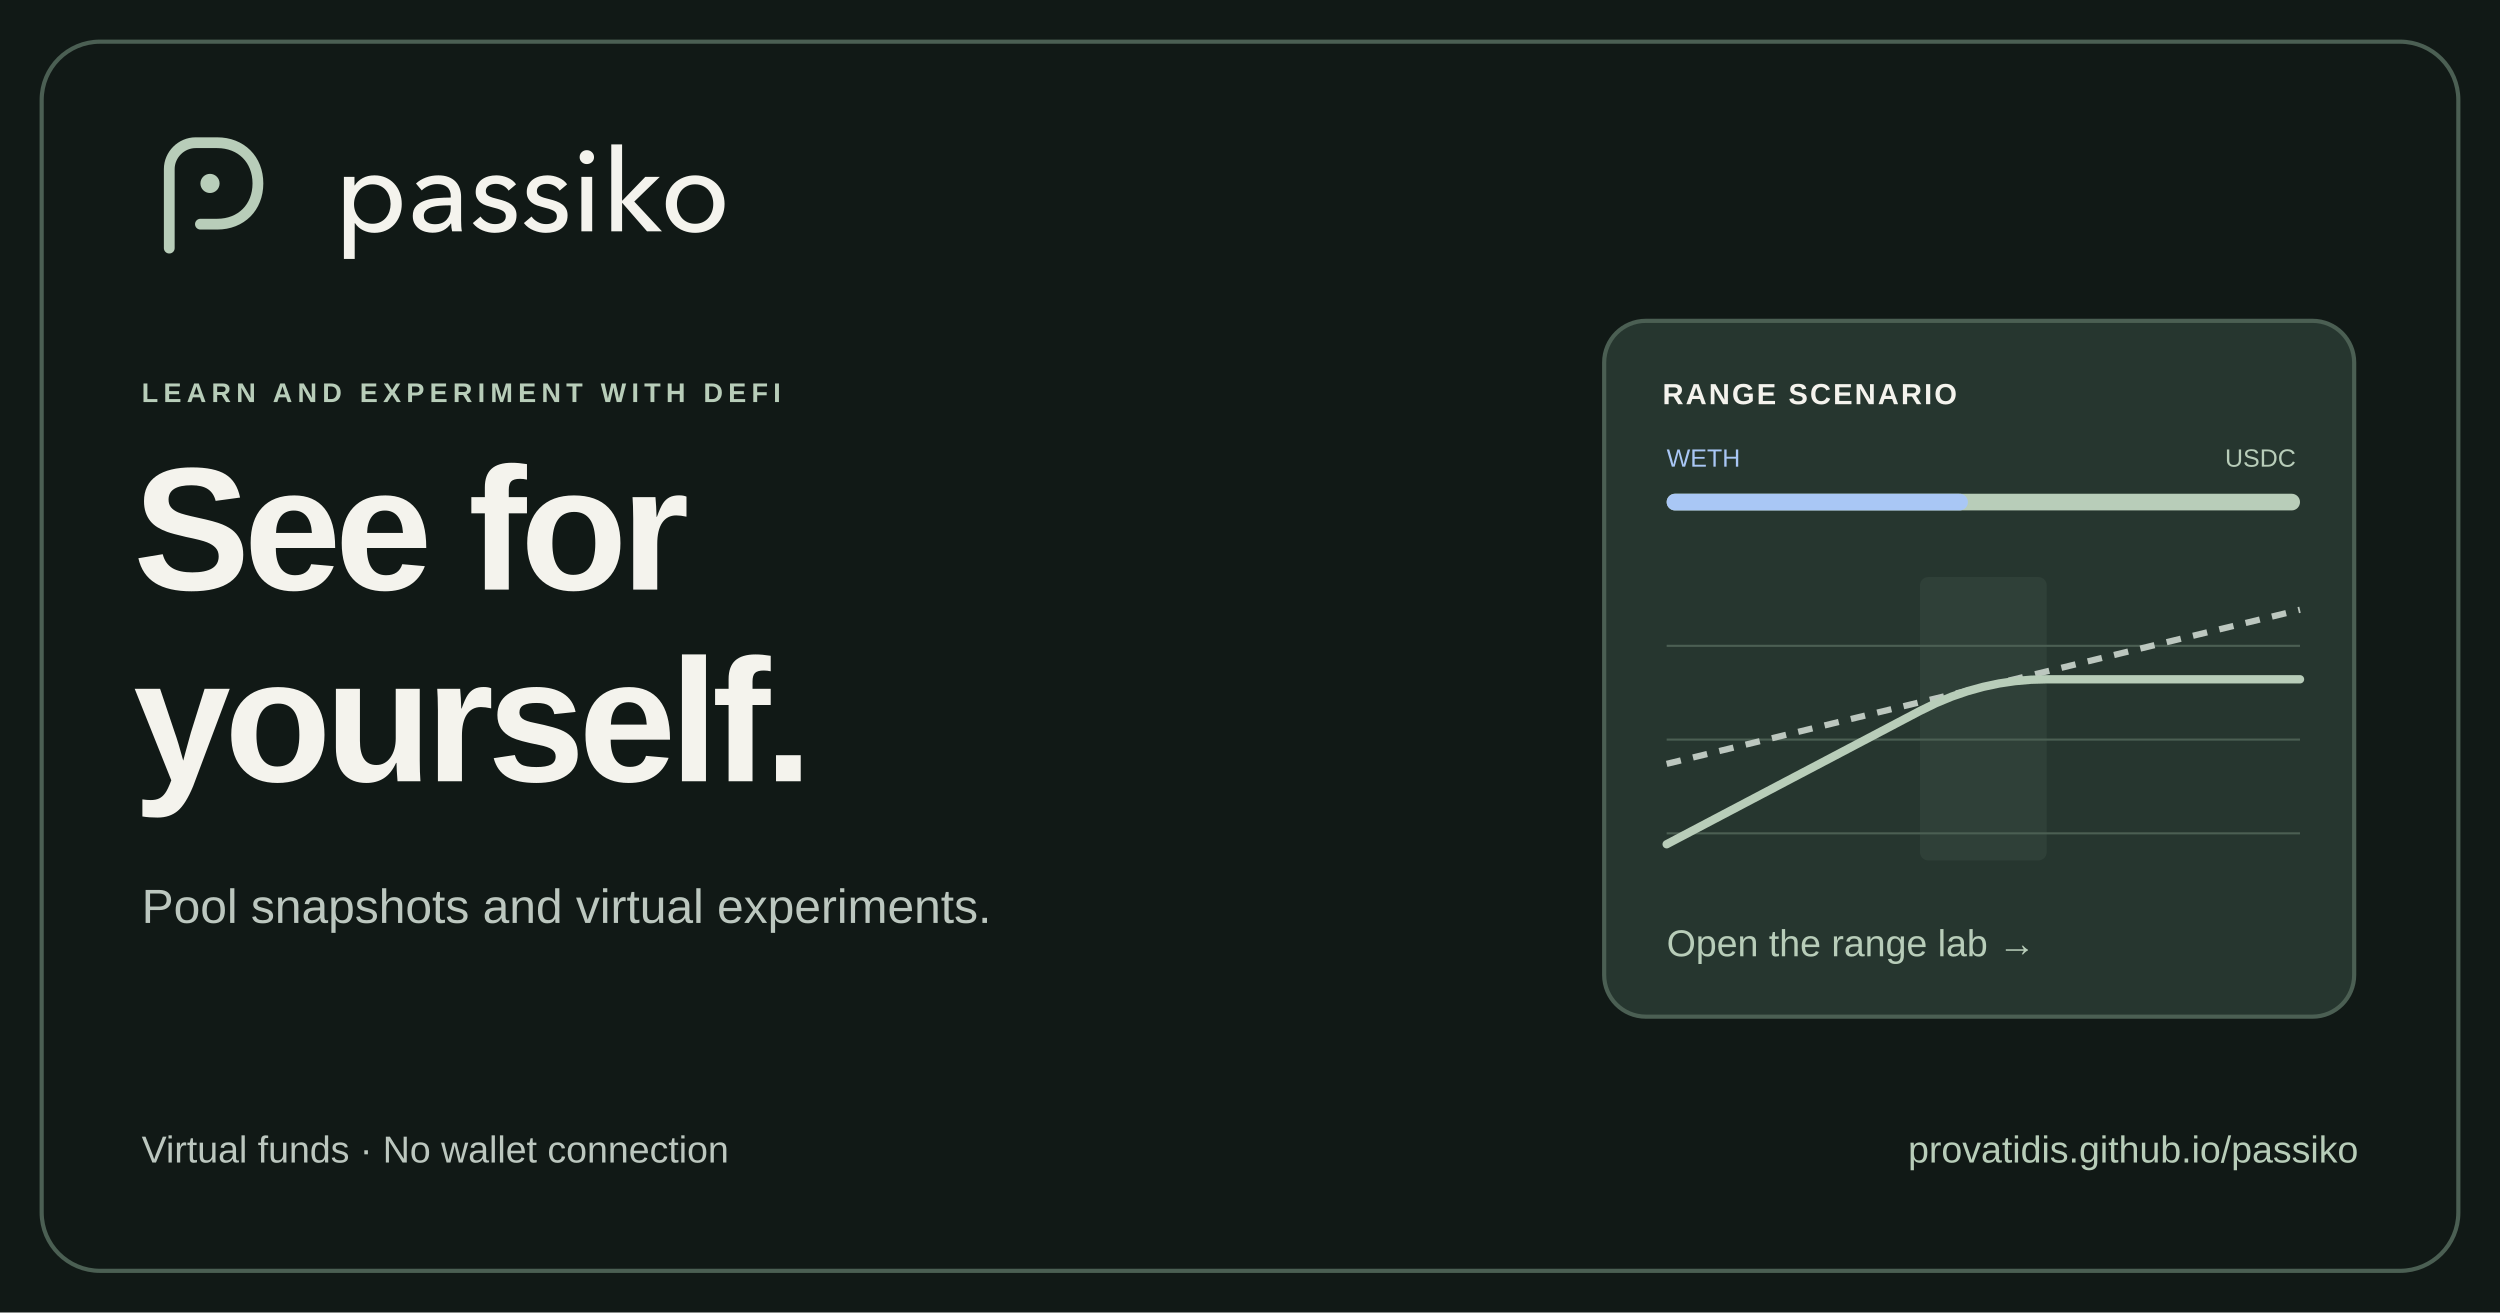
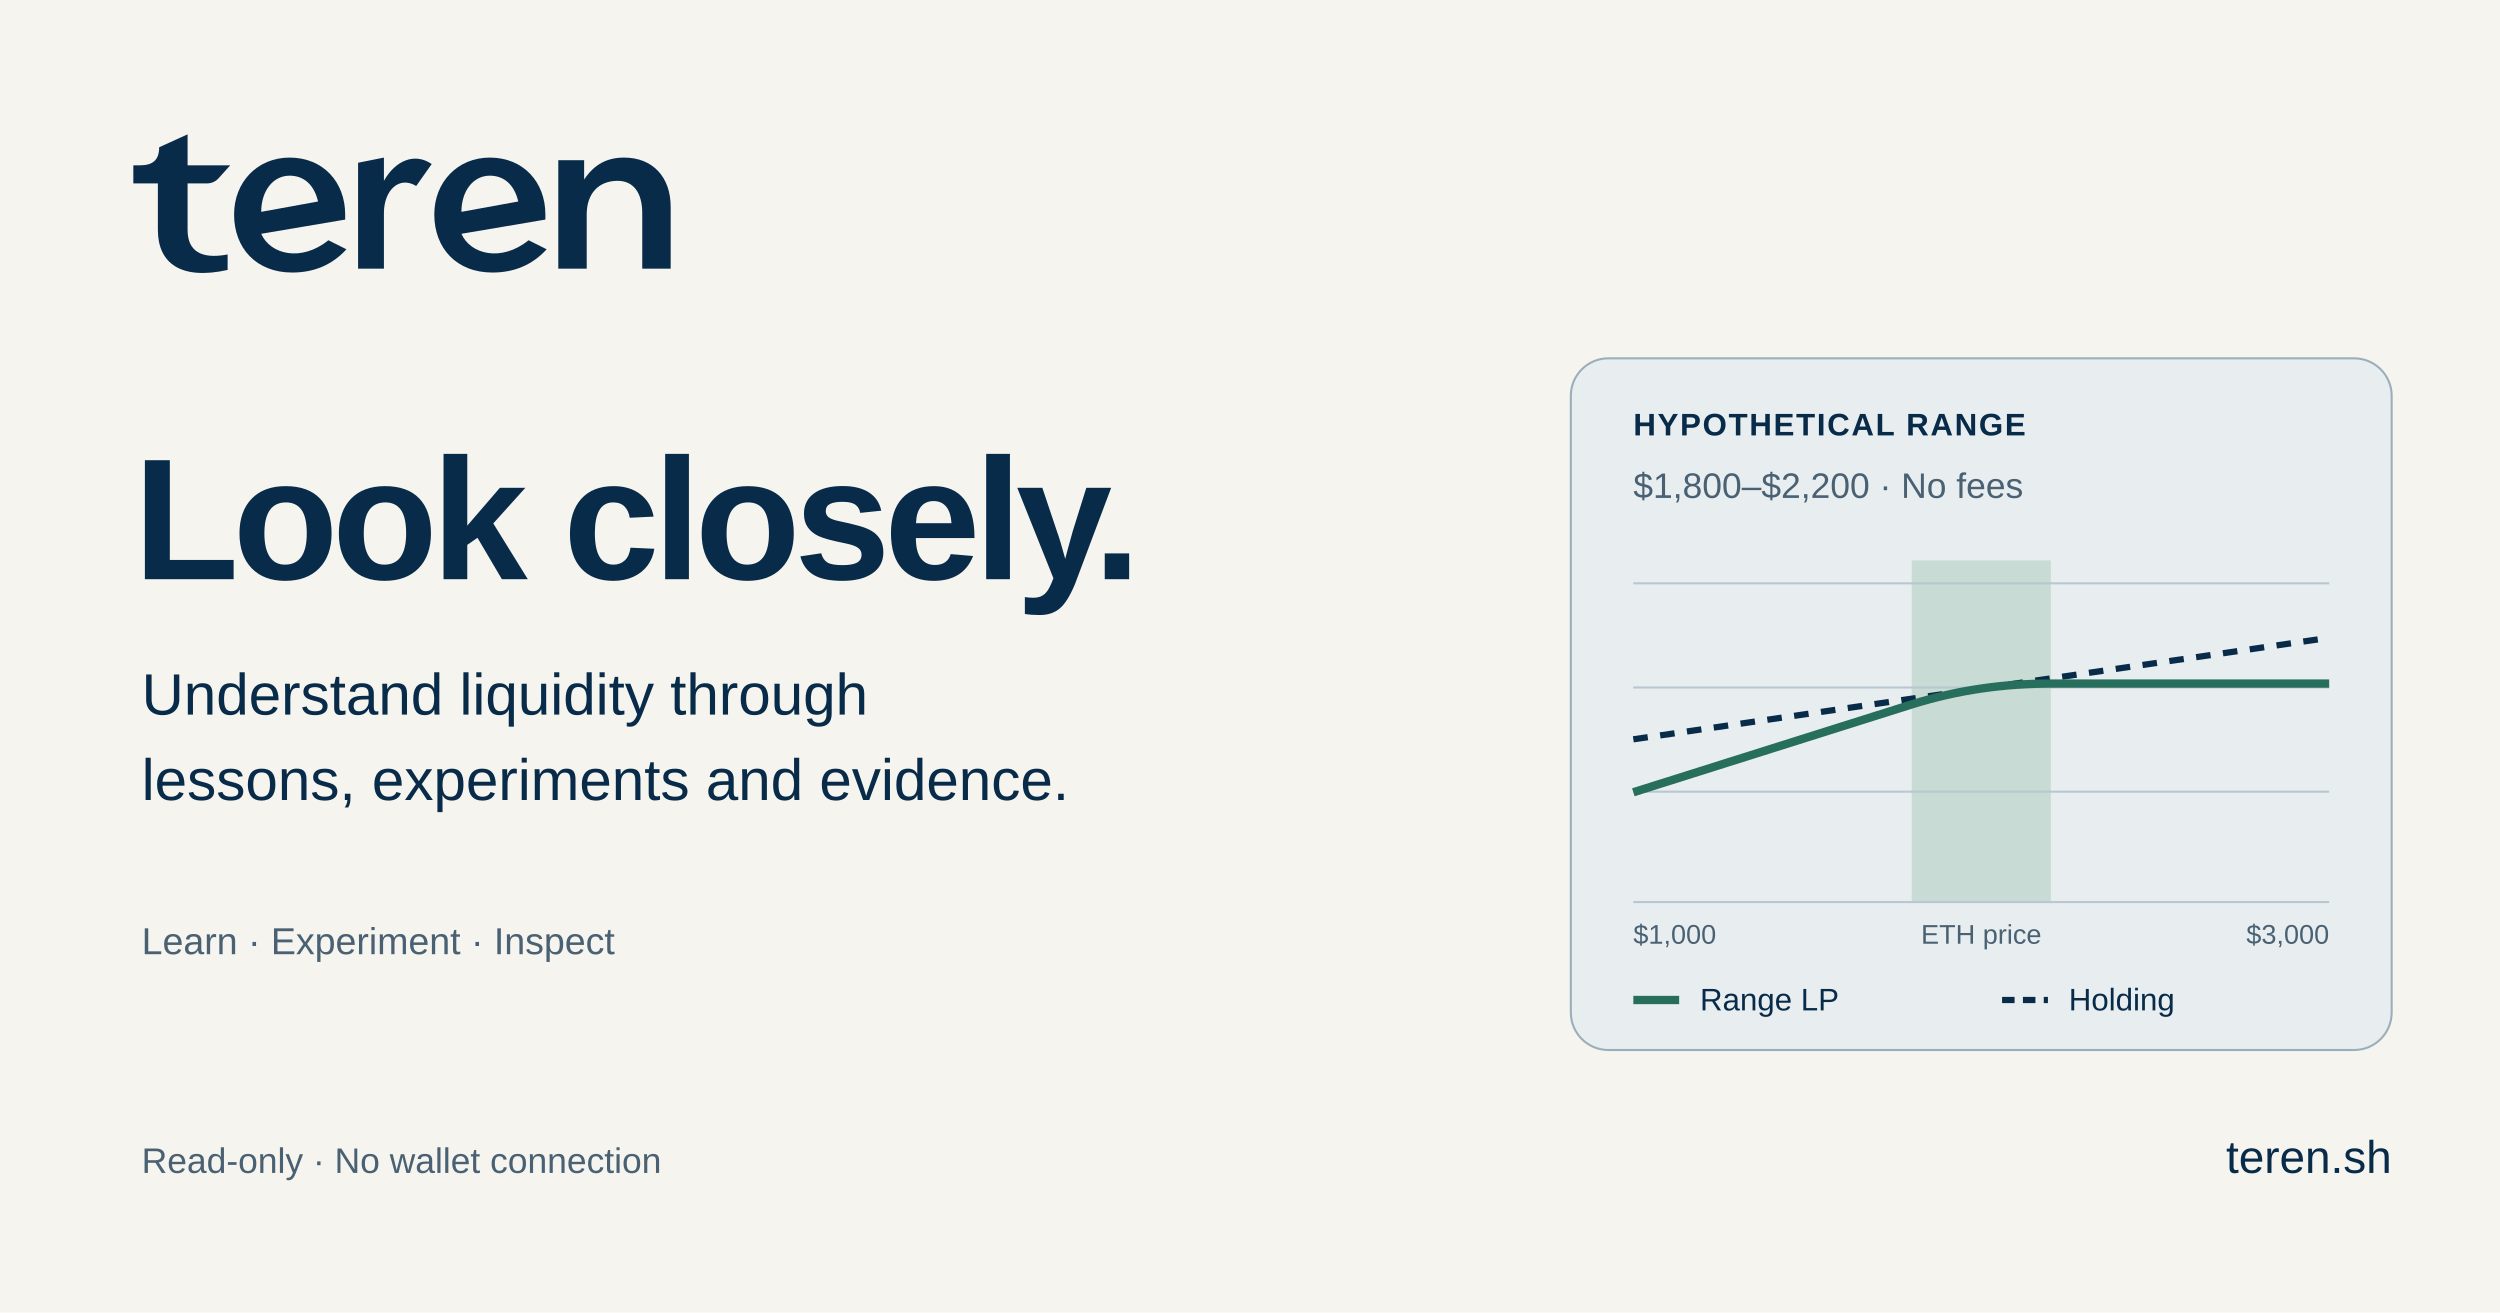
<svg xmlns="http://www.w3.org/2000/svg" width="1200" height="630" viewBox="0 0 1200 630">
-   <rect width="1200" height="630" fill="#111916" />
-   <rect x="20" y="20" width="1160" height="590" rx="28" fill="none" stroke="#4b5f53" stroke-width="2" />
-   <g font-family="Arial, Helvetica, sans-serif">
-     <g transform="translate(64 57) scale(1.15)">
-       <g color="#b8cdb9">
-         <path d="M15 54V21c0-6 5-11 11-11h9c10 0 17 7 17 17s-7 17-17 17h-7" fill="none" stroke="currentColor" stroke-width="4.5" stroke-linecap="round" stroke-linejoin="round" />
-         <circle cx="32" cy="27" r="4" fill="currentColor" />
-       </g>
-       <path transform="translate(84 47)" d="M8.400 11.520L3.888 11.520L3.888 -22.752L8.304 -22.752L8.304 -19.200L8.448 -19.200Q9.552 -21.024 11.688 -22.200Q13.824 -23.376 16.656 -23.376Q19.200 -23.376 21.288 -22.464Q23.376 -21.552 24.888 -19.920Q26.400 -18.288 27.216 -16.104Q28.032 -13.920 28.032 -11.424Q28.032 -8.928 27.216 -6.720Q26.400 -4.512 24.912 -2.880Q23.424 -1.248 21.312 -0.312Q19.200 0.624 16.560 0.624Q14.112 0.624 11.952 -0.432Q9.792 -1.488 8.544 -3.408L8.400 -3.408ZM23.376 -11.424Q23.376 -13.008 22.896 -14.496Q22.416 -15.984 21.456 -17.136Q20.496 -18.288 19.080 -18.960Q17.664 -19.632 15.792 -19.632Q14.064 -19.632 12.648 -18.960Q11.232 -18.288 10.224 -17.136Q9.216 -15.984 8.664 -14.496Q8.112 -13.008 8.112 -11.376Q8.112 -9.744 8.664 -8.256Q9.216 -6.768 10.224 -5.640Q11.232 -4.512 12.648 -3.840Q14.064 -3.168 15.792 -3.168Q17.664 -3.168 19.080 -3.864Q20.496 -4.560 21.456 -5.712Q22.416 -6.864 22.896 -8.352Q23.376 -9.840 23.376 -11.424ZM48.480 -14.736Q48.480 -17.280 46.944 -18.504Q45.408 -19.728 42.864 -19.728Q40.944 -19.728 39.240 -18.984Q37.536 -18.240 36.384 -17.088L33.984 -19.968Q35.664 -21.552 38.088 -22.464Q40.512 -23.376 43.296 -23.376Q45.744 -23.376 47.544 -22.680Q49.344 -21.984 50.496 -20.784Q51.648 -19.584 52.224 -17.952Q52.800 -16.320 52.800 -14.448L52.800 -4.512Q52.800 -3.360 52.872 -2.088Q52.944 -0.816 53.136 0.000L49.056 0.000Q48.672 -1.632 48.672 -3.264L48.528 -3.264Q47.280 -1.440 45.384 -0.432Q43.488 0.576 40.896 0.576Q39.552 0.576 38.088 0.216Q36.624 -0.144 35.424 -0.960Q34.224 -1.776 33.432 -3.120Q32.640 -4.464 32.640 -6.432Q32.640 -9.024 34.032 -10.536Q35.424 -12.048 37.680 -12.840Q39.936 -13.632 42.768 -13.872Q45.600 -14.112 48.480 -14.112ZM47.376 -10.848Q45.696 -10.848 43.896 -10.704Q42.096 -10.560 40.632 -10.128Q39.168 -9.696 38.208 -8.832Q37.248 -7.968 37.248 -6.528Q37.248 -5.520 37.656 -4.848Q38.064 -4.176 38.736 -3.744Q39.408 -3.312 40.224 -3.144Q41.040 -2.976 41.904 -2.976Q45.072 -2.976 46.776 -4.872Q48.480 -6.768 48.480 -9.648L48.480 -10.848ZM72.624 -16.992Q71.856 -18.240 70.464 -19.032Q69.072 -19.824 67.344 -19.824Q66.576 -19.824 65.808 -19.656Q65.040 -19.488 64.440 -19.128Q63.840 -18.768 63.480 -18.216Q63.120 -17.664 63.120 -16.848Q63.120 -15.408 64.416 -14.712Q65.712 -14.016 68.304 -13.440Q69.936 -13.056 71.328 -12.528Q72.720 -12.000 73.752 -11.208Q74.784 -10.416 75.360 -9.312Q75.936 -8.208 75.936 -6.720Q75.936 -4.704 75.168 -3.312Q74.400 -1.920 73.128 -1.032Q71.856 -0.144 70.224 0.240Q68.592 0.624 66.864 0.624Q64.272 0.624 61.800 -0.384Q59.328 -1.392 57.696 -3.456L60.912 -6.192Q61.824 -4.848 63.432 -3.936Q65.040 -3.024 66.960 -3.024Q67.824 -3.024 68.616 -3.192Q69.408 -3.360 70.056 -3.744Q70.704 -4.128 71.088 -4.752Q71.472 -5.376 71.472 -6.336Q71.472 -7.920 69.960 -8.688Q68.448 -9.456 65.520 -10.128Q64.368 -10.416 63.192 -10.824Q62.016 -11.232 61.056 -11.952Q60.096 -12.672 59.496 -13.752Q58.896 -14.832 58.896 -16.416Q58.896 -18.240 59.640 -19.560Q60.384 -20.880 61.584 -21.720Q62.784 -22.560 64.320 -22.968Q65.856 -23.376 67.488 -23.376Q69.936 -23.376 72.216 -22.416Q74.496 -21.456 75.744 -19.632ZM93.936 -16.992Q93.168 -18.240 91.776 -19.032Q90.384 -19.824 88.656 -19.824Q87.888 -19.824 87.120 -19.656Q86.352 -19.488 85.752 -19.128Q85.152 -18.768 84.792 -18.216Q84.432 -17.664 84.432 -16.848Q84.432 -15.408 85.728 -14.712Q87.024 -14.016 89.616 -13.440Q91.248 -13.056 92.640 -12.528Q94.032 -12.000 95.064 -11.208Q96.096 -10.416 96.672 -9.312Q97.248 -8.208 97.248 -6.720Q97.248 -4.704 96.480 -3.312Q95.712 -1.920 94.440 -1.032Q93.168 -0.144 91.536 0.240Q89.904 0.624 88.176 0.624Q85.584 0.624 83.112 -0.384Q80.640 -1.392 79.008 -3.456L82.224 -6.192Q83.136 -4.848 84.744 -3.936Q86.352 -3.024 88.272 -3.024Q89.136 -3.024 89.928 -3.192Q90.720 -3.360 91.368 -3.744Q92.016 -4.128 92.400 -4.752Q92.784 -5.376 92.784 -6.336Q92.784 -7.920 91.272 -8.688Q89.760 -9.456 86.832 -10.128Q85.680 -10.416 84.504 -10.824Q83.328 -11.232 82.368 -11.952Q81.408 -12.672 80.808 -13.752Q80.208 -14.832 80.208 -16.416Q80.208 -18.240 80.952 -19.560Q81.696 -20.880 82.896 -21.720Q84.096 -22.560 85.632 -22.968Q87.168 -23.376 88.800 -23.376Q91.248 -23.376 93.528 -22.416Q95.808 -21.456 97.056 -19.632ZM107.520 0.000L103.008 0.000L103.008 -22.752L107.520 -22.752ZM108.288 -30.960Q108.288 -29.712 107.400 -28.896Q106.512 -28.080 105.264 -28.080Q104.016 -28.080 103.152 -28.920Q102.288 -29.760 102.288 -30.960Q102.288 -32.208 103.152 -33.048Q104.016 -33.888 105.264 -33.888Q106.512 -33.888 107.400 -33.048Q108.288 -32.208 108.288 -30.960ZM120.000 -12.864L120.144 -12.864L129.696 -22.752L135.744 -22.752L125.088 -12.432L136.656 0.000L130.416 0.000L120.144 -11.808L120.000 -11.808L120.000 0.000L115.488 0.000L115.488 -36.288L120.000 -36.288ZM162.768 -11.424Q162.768 -8.784 161.832 -6.576Q160.896 -4.368 159.240 -2.760Q157.584 -1.152 155.328 -0.264Q153.072 0.624 150.480 0.624Q147.888 0.624 145.632 -0.264Q143.376 -1.152 141.744 -2.760Q140.112 -4.368 139.176 -6.576Q138.240 -8.784 138.240 -11.424Q138.240 -14.064 139.176 -16.248Q140.112 -18.432 141.744 -20.016Q143.376 -21.600 145.632 -22.488Q147.888 -23.376 150.480 -23.376Q153.072 -23.376 155.328 -22.488Q157.584 -21.600 159.240 -20.016Q160.896 -18.432 161.832 -16.248Q162.768 -14.064 162.768 -11.424ZM158.064 -11.424Q158.064 -13.056 157.560 -14.544Q157.056 -16.032 156.096 -17.160Q155.136 -18.288 153.720 -18.960Q152.304 -19.632 150.480 -19.632Q148.656 -19.632 147.240 -18.960Q145.824 -18.288 144.864 -17.160Q143.904 -16.032 143.400 -14.544Q142.896 -13.056 142.896 -11.424Q142.896 -9.792 143.400 -8.304Q143.904 -6.816 144.864 -5.664Q145.824 -4.512 147.240 -3.840Q148.656 -3.168 150.480 -3.168Q152.304 -3.168 153.720 -3.840Q155.136 -4.512 156.096 -5.664Q157.056 -6.816 157.560 -8.304Q158.064 -9.792 158.064 -11.424Z" fill="#f4f3ed" />
+   <rect width="1200" height="630" fill="#f6f4ee" />
+   <g transform="translate(64 62) scale(.62)">
+     <g fill="#082b49">
+       <path d="M20 14 42 4v24h33l-9 10a12 12 0 0 1-9 4H42v36c0 16 10 23 31 19v12c-36 8-54-5-54-31V42H0V28h5c10 0 15-4 15-14Z" />
+       <path fill-rule="evenodd" d="M165 93c-11 12-25 18-42 18-28 0-45-19-45-45 0-25 18-44 43-44 26 0 43 19 43 44v4L99 81c7 16 31 22 52 5Zm-66-29 44-8c-3-13-11-20-22-20-13 0-22 12-22 28Z" />
+       <path d="m174 26 20-4v18c9-16 24-22 37-13l-12 17c-13-8-25 3-25 21v43h-20Z" />
+       <path fill-rule="evenodd" transform="translate(155)" d="M165 93c-11 12-25 18-42 18-28 0-45-19-45-45 0-25 18-44 43-44 26 0 43 19 43 44v4L99 81c7 16 31 22 52 5Zm-66-29 44-8c-3-13-11-20-22-20-13 0-22 12-22 28Z" />
+       <path d="M329 24h20v15c8-12 18-17 31-17 22 0 36 15 36 38v48h-22V65c0-16-7-25-19-25-15 0-24 10-24 26v42h-22Z" />
    </g>
-     <text x="68" y="193" fill="#b8cdb9" font-size="13" font-weight="700" letter-spacing="2.5">LEARN AND EXPERIMENT WITH DEFI</text>
-     <text x="64" y="283" fill="#f4f3ed" font-size="84" font-weight="700" letter-spacing="-3">See for</text>
-     <text x="64" y="375" fill="#f4f3ed" font-size="84" font-weight="700" letter-spacing="-3">yourself.</text>
-     <text x="68" y="443" fill="#bcc7bf" font-size="23">Pool snapshots and virtual experiments.</text>
-     <rect x="770" y="154" width="360" height="334" rx="20" fill="#26362f" stroke="#4b5f53" stroke-width="2" />
-     <text x="798" y="194" fill="#f4f3ed" font-size="14" font-weight="700" letter-spacing="1">RANGE SCENARIO</text>
-     <text x="800" y="224" fill="#a9c7f5" font-size="12">WETH</text>
-     <text x="1102" y="224" text-anchor="end" fill="#b8cdb9" font-size="12">USDC</text>
-     <rect x="800" y="237" width="304" height="8" rx="4" fill="#b8cdb9" />
-     <path d="M804 241H940.6" stroke="#a9c7f5" stroke-width="8" stroke-linecap="round" />
-     <rect x="921.6" y="277" width="60.8" height="136" rx="4" fill="#b8cdb9" opacity=".07" />
-     <path d="M800 310H1104M800 355H1104M800 400H1104" stroke="#4b5f53" fill="none" />
-     <path d="M800.00,366.66L807.60,364.81L815.20,362.96L822.80,361.11L830.40,359.26L838.00,357.41L845.60,355.56L853.20,353.71L860.80,351.86L868.40,350.01L876.00,348.16L883.60,346.31L891.20,344.46L898.80,342.61L906.40,340.76L914.00,338.91L921.60,337.06L929.20,335.22L936.80,333.37L944.40,331.52L952.00,329.67L959.60,327.82L967.20,325.97L974.80,324.12L982.40,322.27L990.00,320.42L997.60,318.57L1005.20,316.72L1012.80,314.87L1020.40,313.02L1028.00,311.17L1035.60,309.32L1043.20,307.47L1050.80,305.62L1058.40,303.77L1066.00,301.92L1073.60,300.08L1081.20,298.23L1088.80,296.38L1096.40,294.53L1104.00,292.68" fill="none" stroke="#bcc7bf" stroke-width="3" stroke-dasharray="7 6" />
-     <path d="M800.00,405.24L807.60,401.24L815.20,397.24L822.80,393.24L830.40,389.24L838.00,385.24L845.60,381.24L853.20,377.24L860.80,373.24L868.40,369.25L876.00,365.25L883.60,361.25L891.20,357.25L898.80,353.25L906.40,349.25L914.00,345.25L921.60,341.25L929.20,337.54L936.80,334.38L944.40,331.77L952.00,329.67L959.60,328.06L967.20,326.94L974.80,326.27L982.40,326.06L990.00,326.06L997.60,326.06L1005.20,326.06L1012.80,326.06L1020.40,326.06L1028.00,326.06L1035.60,326.06L1043.20,326.06L1050.80,326.06L1058.40,326.06L1066.00,326.06L1073.60,326.06L1081.20,326.06L1088.80,326.06L1096.40,326.06L1104.00,326.06" fill="none" stroke="#b8cdb9" stroke-width="4" stroke-linecap="round" />
-     <text x="800" y="459" fill="#b8cdb9" font-size="18">Open the range lab →</text>
-     <text x="68" y="558" fill="#bcc7bf" font-size="18">Virtual funds · No wallet connection</text>
-     <text x="1132" y="558" text-anchor="end" fill="#b8cdb9" font-size="18">provatidis.github.io/passiko</text>
+   </g>
+   <g font-family="Arial, Helvetica, sans-serif" fill="#082b49">
+     <text x="64" y="278" font-size="83" font-weight="700" letter-spacing="-3">Look closely.</text>
+     <text x="68" y="343" font-size="28">Understand liquidity through</text>
+     <text x="68" y="384" font-size="28">lessons, experiments and evidence.</text>
+     <text x="68" y="458" font-size="18" fill="#496173">Learn · Experiment · Inspect</text>
+     <rect x="754" y="172" width="394" height="332" rx="18" fill="#e8eef0" stroke="#9aaebc" />
+     <text x="784" y="209" font-size="15" font-weight="700" letter-spacing=".8">HYPOTHETICAL RANGE</text>
+     <text x="784" y="239" font-size="17" fill="#496173">$1,800–$2,200 · No fees</text>
+     <rect x="917.6" y="269" width="66.8" height="164" fill="#c8dbd4" />
+     <path d="M784 280H1118M784 330H1118M784 380H1118M784 433H1118" fill="none" stroke="#b8c7d0" />
+     <path d="M784.00,354.87L788.17,354.26L792.35,353.65L796.52,353.05L800.70,352.44L804.88,351.83L809.05,351.22L813.23,350.61L817.40,350.00L821.58,349.39L825.75,348.78L829.92,348.17L834.10,347.56L838.27,346.95L842.45,346.34L846.63,345.73L850.80,345.12L854.98,344.51L859.15,343.91L863.33,343.30L867.50,342.69L871.67,342.08L875.85,341.47L880.02,340.86L884.20,340.25L888.38,339.64L892.55,339.03L896.73,338.42L900.90,337.81L905.08,337.20L909.25,336.59L913.42,335.98L917.60,335.37L921.77,334.77L925.95,334.16L930.13,333.55L934.30,332.94L938.48,332.33L942.65,331.72L946.83,331.11L951.00,330.50L955.17,329.89L959.35,329.28L963.52,328.67L967.70,328.06L971.88,327.45L976.05,326.84L980.23,326.23L984.40,325.63L988.58,325.02L992.75,324.41L996.92,323.80L1001.10,323.19L1005.27,322.58L1009.45,321.97L1013.63,321.36L1017.80,320.75L1021.98,320.14L1026.15,319.53L1030.33,318.92L1034.50,318.31L1038.67,317.70L1042.85,317.09L1047.03,316.49L1051.20,315.88L1055.38,315.27L1059.55,314.66L1063.72,314.05L1067.90,313.44L1072.08,312.83L1076.25,312.22L1080.42,311.61L1084.60,311.00L1088.78,310.39L1092.95,309.78L1097.13,309.17L1101.30,308.56L1105.47,307.95L1109.65,307.35L1113.83,306.74L1118.00,306.13" fill="none" stroke="#082b49" stroke-width="3" stroke-dasharray="7 6" />
+     <path d="M784.00,380.30L788.17,378.98L792.35,377.66L796.52,376.34L800.70,375.03L804.88,373.71L809.05,372.39L813.23,371.07L817.40,369.76L821.58,368.44L825.75,367.12L829.92,365.80L834.10,364.49L838.27,363.17L842.45,361.85L846.63,360.53L850.80,359.21L854.98,357.90L859.15,356.58L863.33,355.26L867.50,353.94L871.67,352.63L875.85,351.31L880.02,349.99L884.20,348.67L888.38,347.36L892.55,346.04L896.73,344.72L900.90,343.40L905.08,342.09L909.25,340.77L913.42,339.45L917.60,338.13L921.77,336.86L925.95,335.69L930.13,334.60L934.30,333.61L938.48,332.70L942.65,331.88L946.83,331.15L951.00,330.50L955.17,329.93L959.35,329.44L963.52,329.03L967.70,328.70L971.88,328.45L976.05,328.26L980.23,328.16L984.40,328.12L988.58,328.12L992.75,328.12L996.92,328.12L1001.10,328.12L1005.27,328.12L1009.45,328.12L1013.63,328.12L1017.80,328.12L1021.98,328.12L1026.15,328.12L1030.33,328.12L1034.50,328.12L1038.67,328.12L1042.85,328.12L1047.03,328.12L1051.20,328.12L1055.38,328.12L1059.55,328.12L1063.72,328.12L1067.90,328.12L1072.08,328.12L1076.25,328.12L1080.42,328.12L1084.60,328.12L1088.78,328.12L1092.95,328.12L1097.13,328.12L1101.30,328.12L1105.47,328.12L1109.65,328.12L1113.83,328.12L1118.00,328.12" fill="none" stroke="#276e5d" stroke-width="4" />
+     <g font-size="13" fill="#496173">
+       <text x="784" y="453">$1,000</text>
+       <text x="951" y="453" text-anchor="middle">ETH price</text>
+       <text x="1118" y="453" text-anchor="end">$3,000</text>
+     </g>
+     <path d="M784 480h22" stroke="#276e5d" stroke-width="4" />
+     <text x="816" y="485" font-size="15">Range LP</text>
+     <path d="M961 480h22" stroke="#082b49" stroke-width="3" stroke-dasharray="6 4" />
+     <text x="993" y="485" font-size="15">Holding</text>
+     <text x="68" y="563" font-size="17" fill="#496173">Read-only · No wallet connection</text>
+     <text x="1148" y="563" text-anchor="end" font-size="22">teren.sh</text>
  </g>
</svg>
